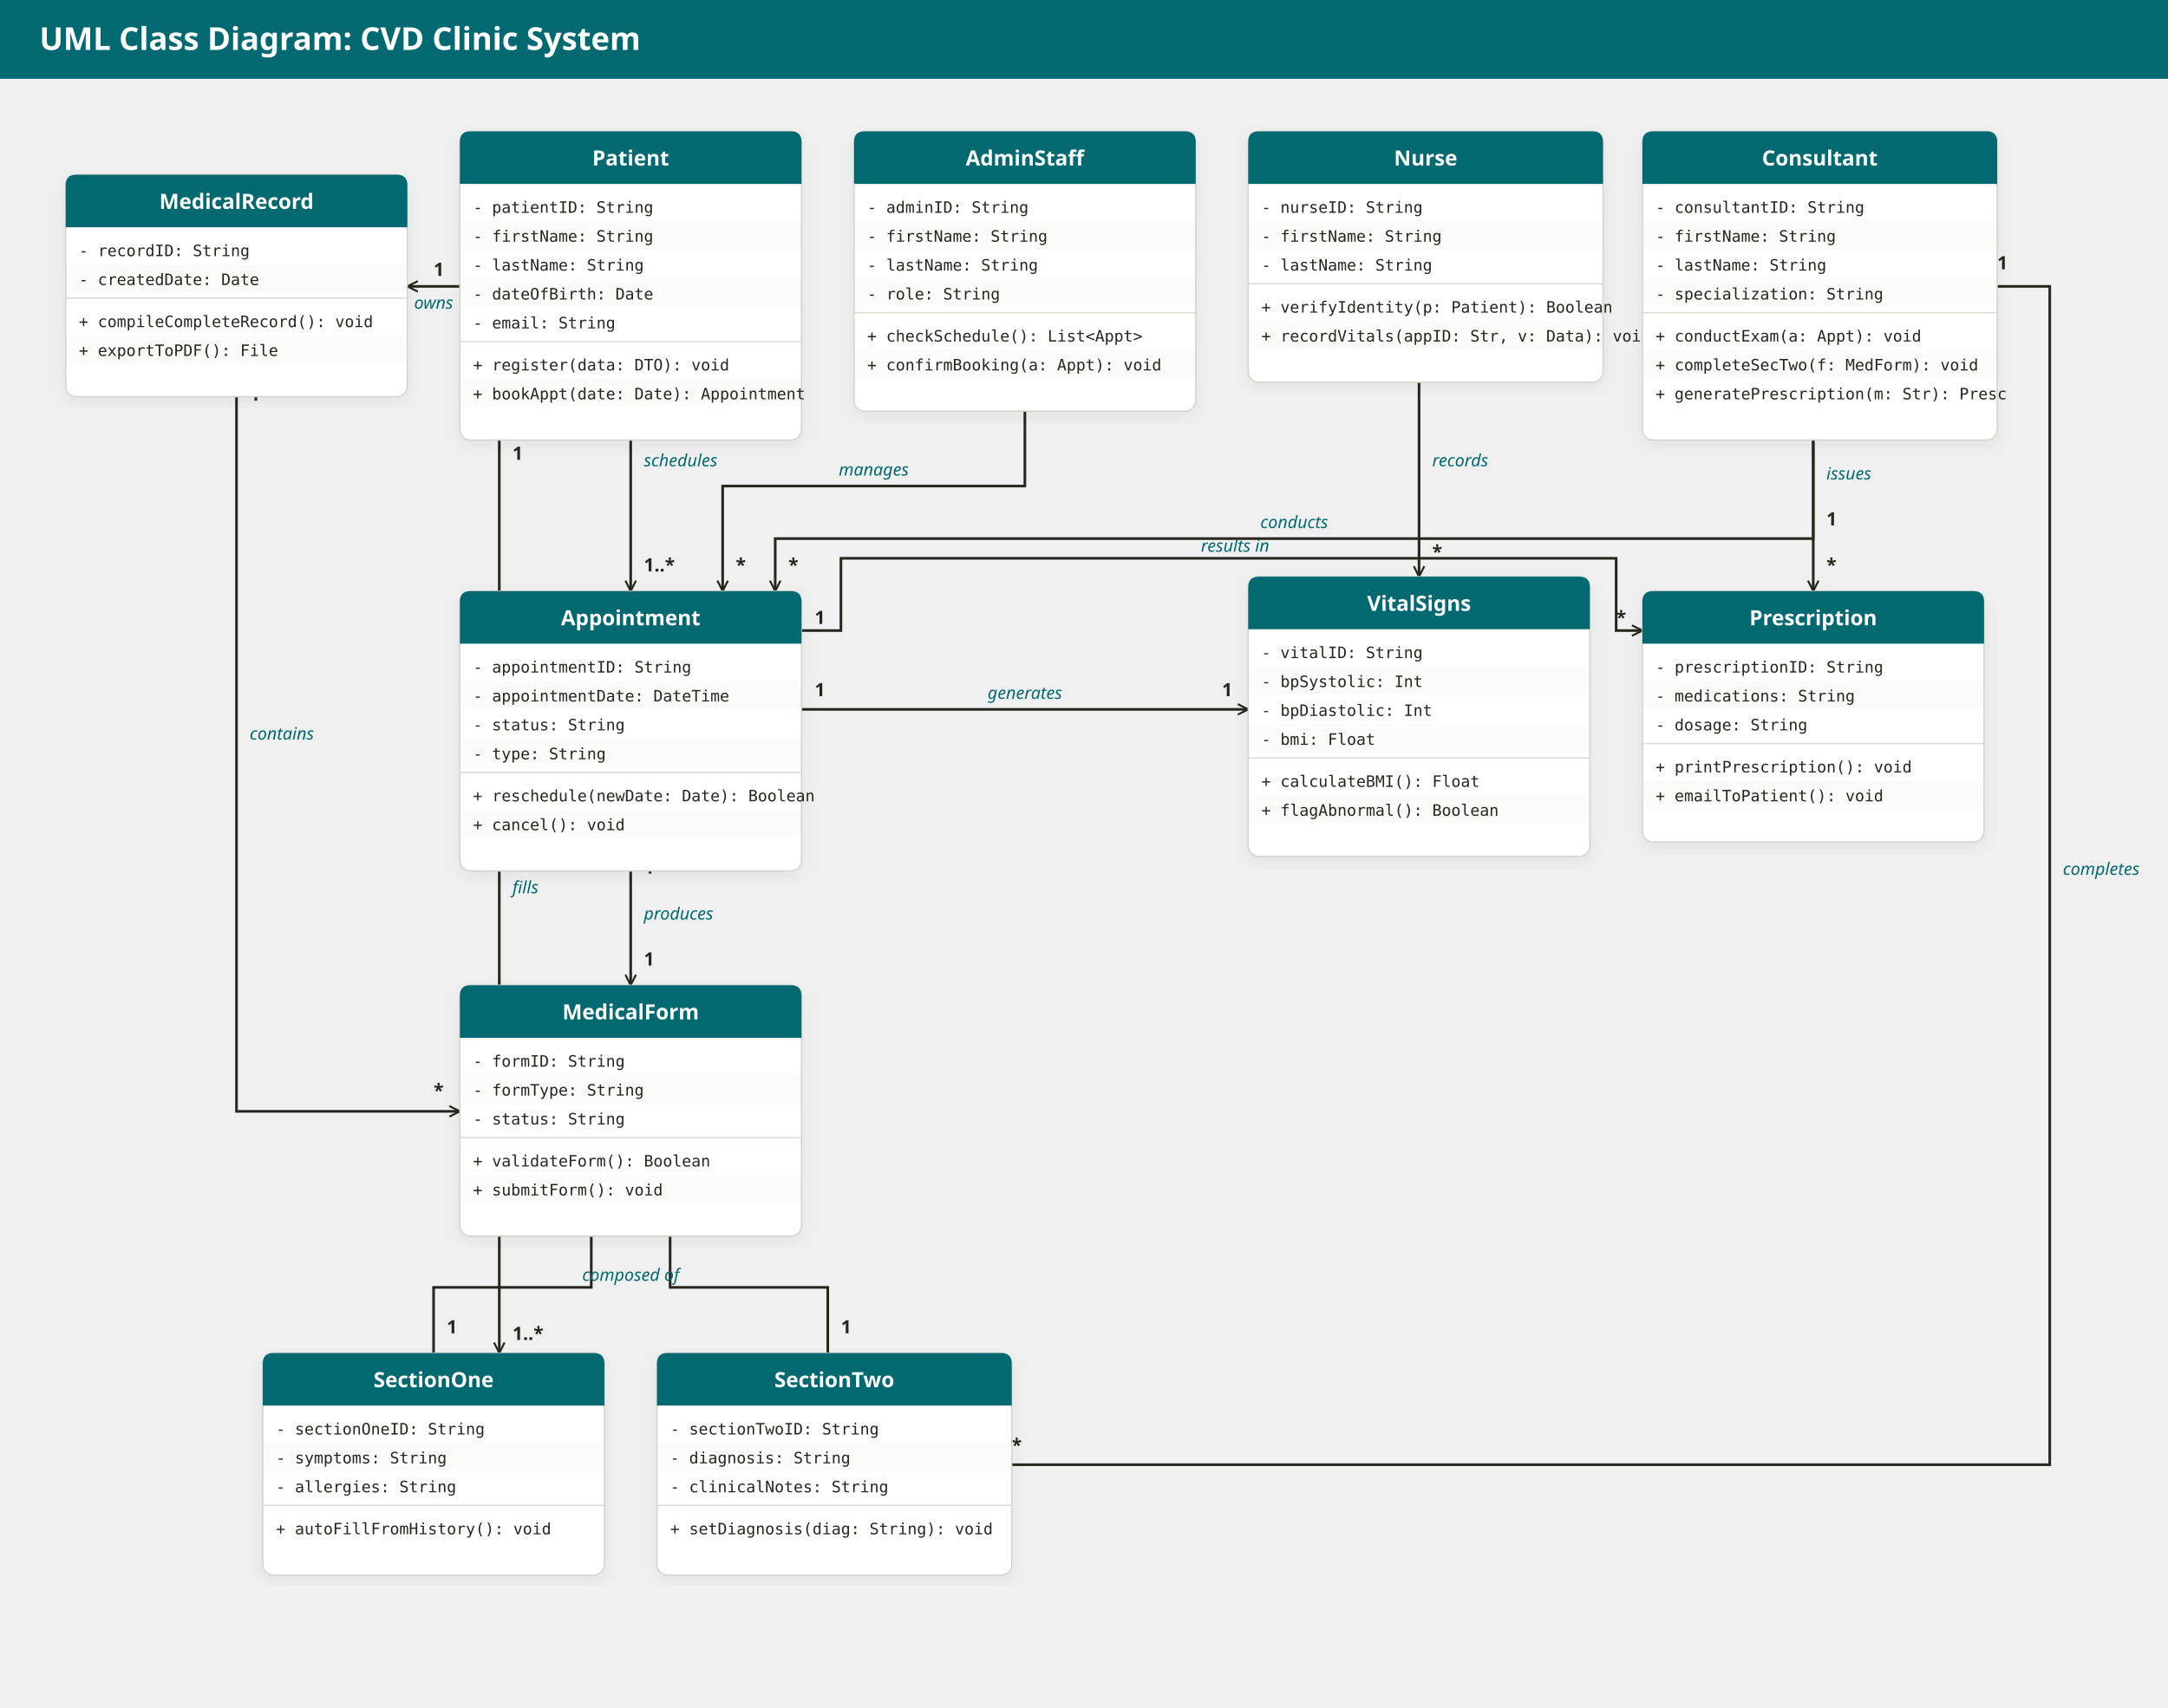
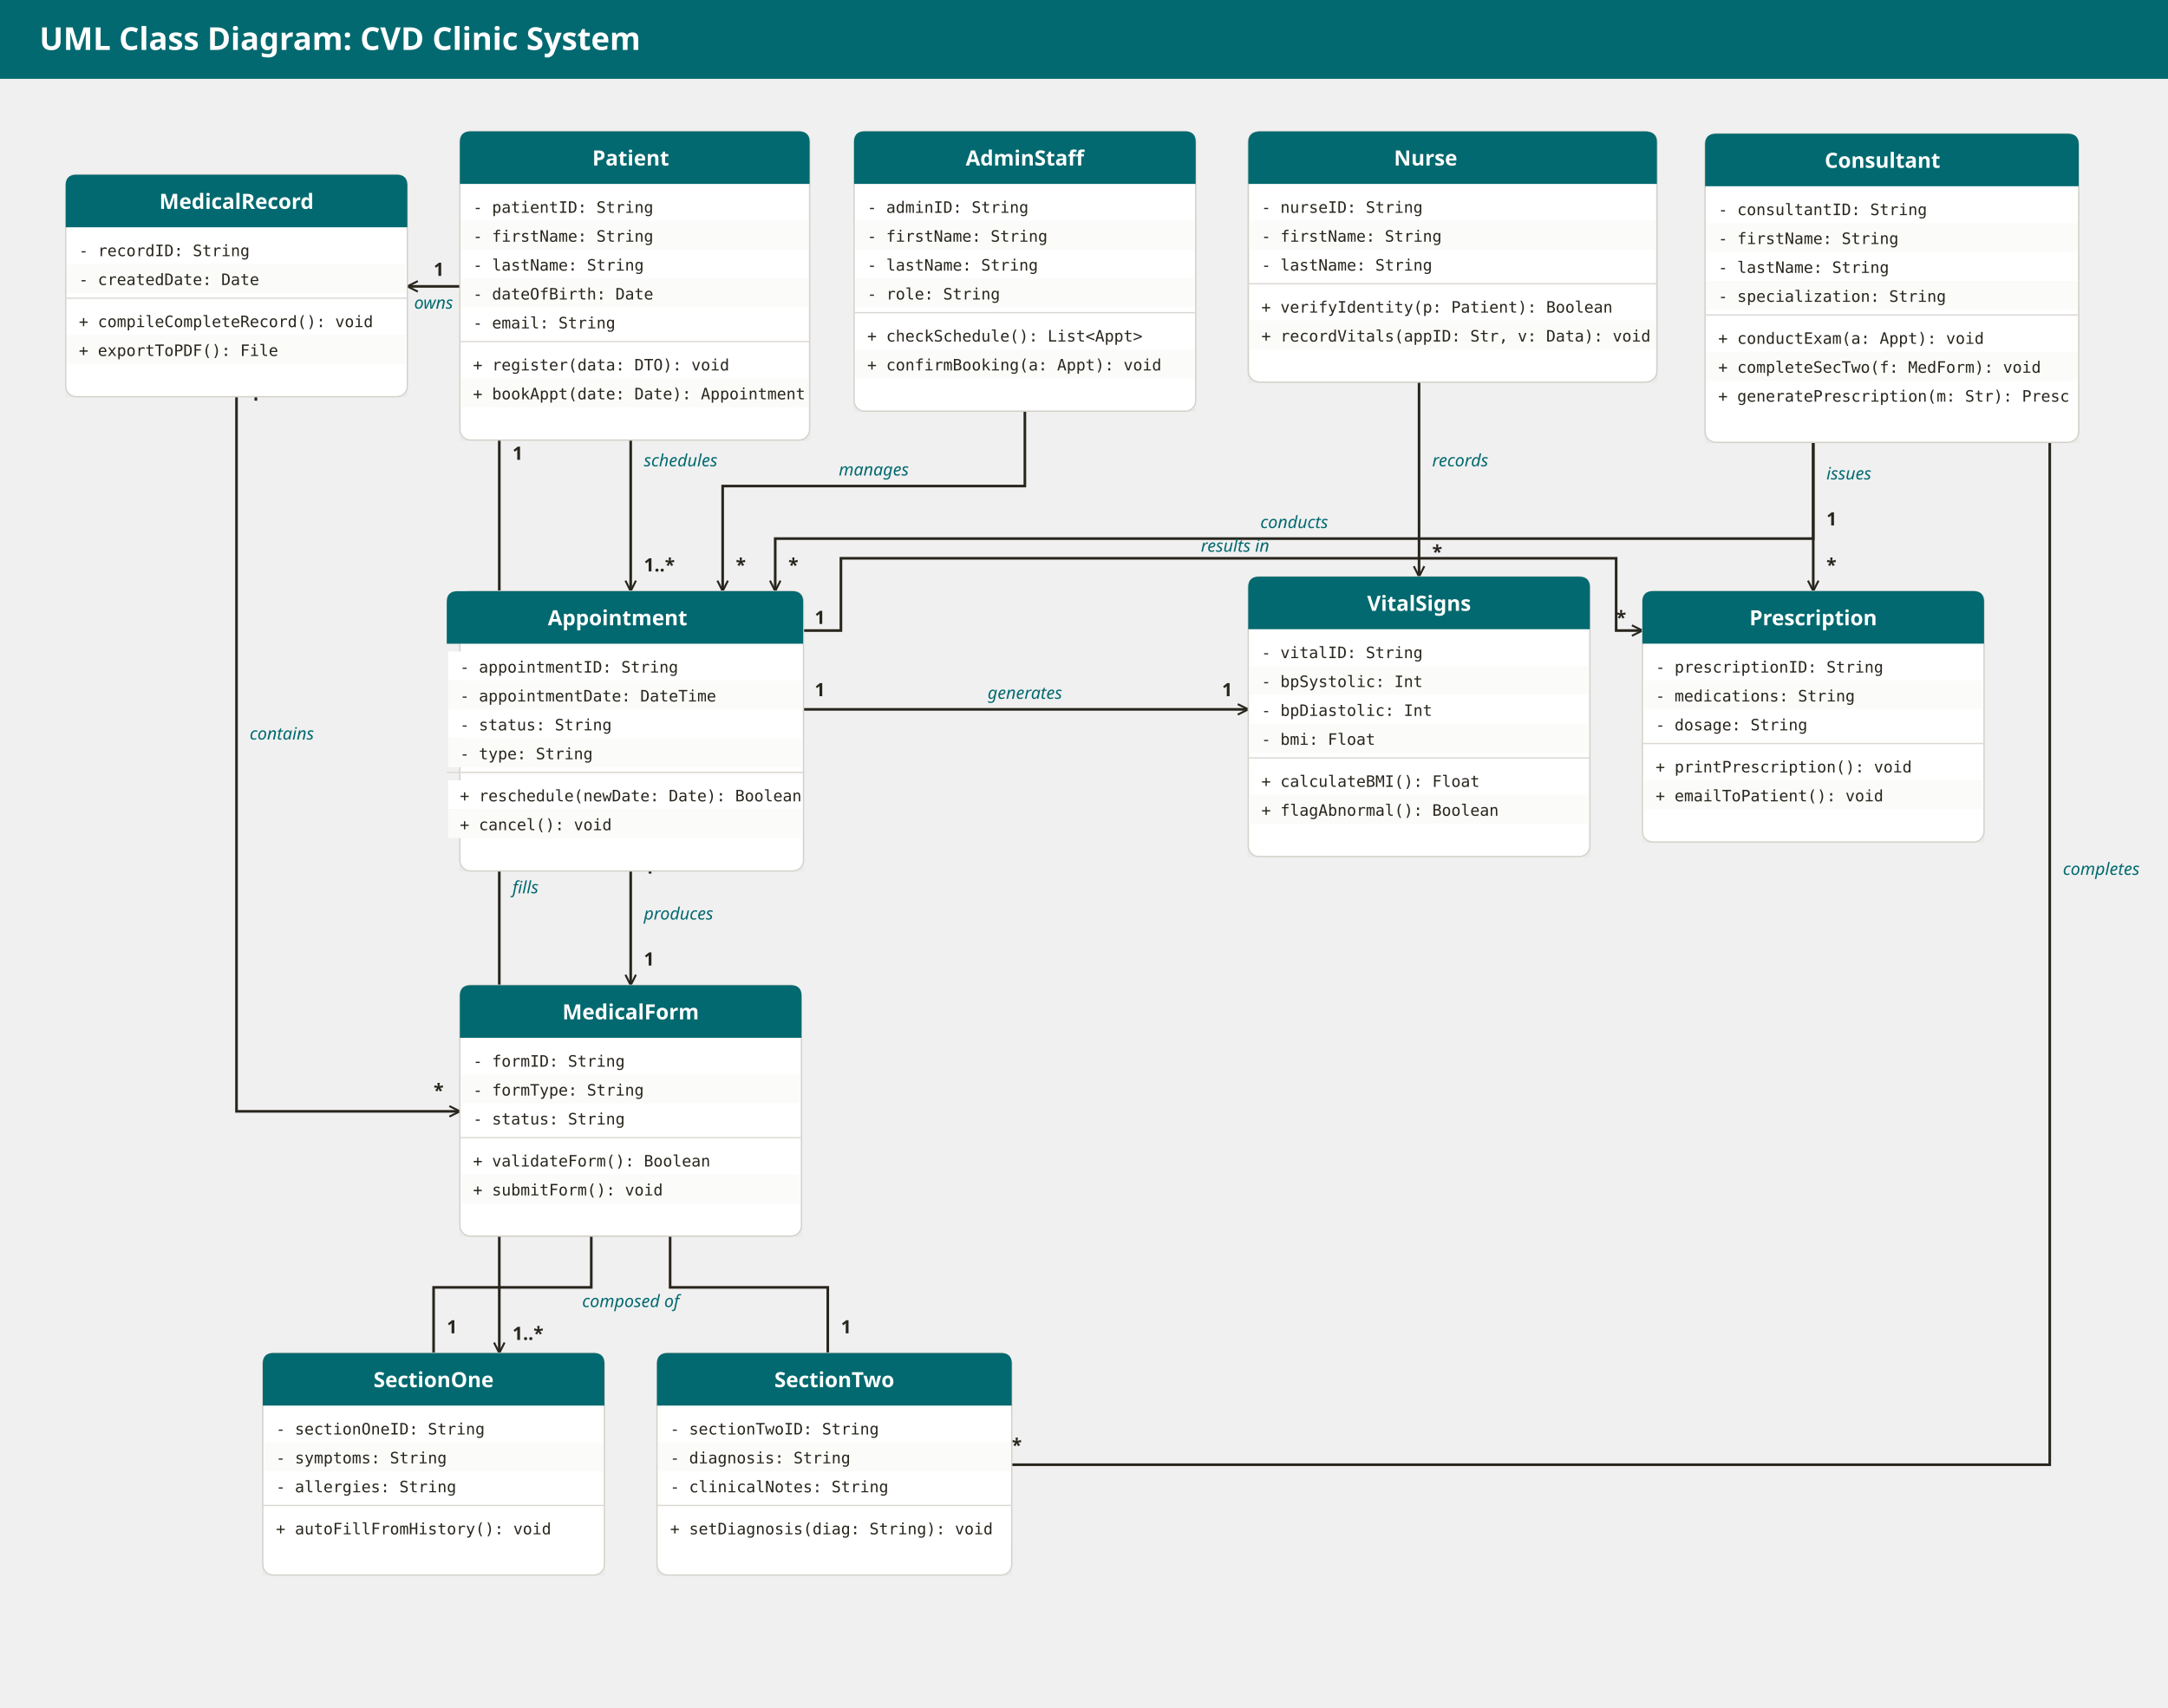
- <svg xmlns="http://www.w3.org/2000/svg" width="1650" height="1300" style="background-color:#f7f6f2; font-family:sans-serif;">
-   <defs>
-     <filter id="shadow" x="-5%" y="-5%" width="110%" height="110%">
+ <svg xmlns="http://www.w3.org/2000/svg" width="1650" height="1300" style="background-color:#f7f6f2; font-family:sans-serif;" version="1.1" id="svg138">
+   <defs id="defs1">
+     <filter id="shadow" x="-0.002" y="-0.003" width="1.004" height="1.006">
      <feDropShadow dx="0" dy="4" stdDeviation="6" flood-color="#000000" flood-opacity="0.06" />
    </filter>
    <marker id="arrow-open" markerWidth="12" markerHeight="8" refX="10" refY="4" orient="auto">
-       <polyline points="0,0 10,4 0,8" fill="none" stroke="#28251d" stroke-width="1.5" />
+       <polyline points="0,0 10,4 0,8" fill="none" stroke="#28251d" stroke-width="1.5" id="polyline1" />
    </marker>
  </defs>
-   <rect x="0" y="0" width="1650" height="60" fill="#01696f" />
-   <text x="30" y="38" font-size="24" font-weight="bold" fill="#ffffff">UML Class Diagram: CVD Clinic System</text>
-   <g fill="none" stroke="#28251d" stroke-width="2">
-     <polyline points="350,218 310,218" />
-     <polyline points="480,260 480,450" />
-     <polyline points="780,260 780,370 550,370 550,450" />
-     <polyline points="1380,280 1380,410 590,410 590,450" />
-     <polyline points="1080,260 1080,439" />
-     <polyline points="1380,280 1380,450" />
-     <polyline points="480,640 480,750" />
-     <polyline points="610,540 950,540" />
-     <polyline points="450,930 450,980 330,980 330,1030" />
-     <polyline points="510,930 510,980 630,980 630,1030" />
-     <polyline points="180,280 180,846 350,846" />
-     <polyline points="1510,218 1560,218 1560,1115 760,1115" />
-     <polyline points="380,335 380,1030" />
-     <polyline points="610,480 640,480 640,425 1230,425 1230,480 1250,480" />
-   </g>
-   <g fill="#28251d" stroke="#28251d" stroke-width="2">
-     <polygon points="450,914 455,922 450,930 445,922" />
-     <polygon points="510,914 515,922 510,930 505,922" />
-   </g>
-   <g fill="#ffffff" stroke="#28251d" stroke-width="2">
-     <polygon points="180,264 185,272 180,280 175,272" />
-   </g>
-   <g fill="none" stroke="#28251d" stroke-width="1.5">
-     <polyline points="318,214 310,218 318,222" />
-     <polyline points="476,442 480,450 484,442" />
-     <polyline points="546,442 550,450 554,442" />
-     <polyline points="586,442 590,450 594,442" />
-     <polyline points="1076,431 1080,439 1084,431" />
-     <polyline points="1376,442 1380,450 1384,442" />
-     <polyline points="476,742 480,750 484,742" />
-     <polyline points="942,536 950,540 942,544" />
-     <polyline points="342,842 350,846 342,850" />
-     <polyline points="768,1111 760,1115 768,1119" />
-     <polyline points="376,1022 380,1030 384,1022" />
-     <polyline points="1242,476 1250,480 1242,484" />
-   </g>
-   <g font-size="14" fill="#28251d" font-weight="bold">
-     <text x="330" y="210">1</text>
-     <text x="290" y="210">1</text>
-     <text x="490" y="285">1</text>
-     <text x="490" y="435">1..*</text>
-     <text x="790" y="285">1</text>
-     <text x="560" y="435">*</text>
-     <text x="1090" y="285">1</text>
-     <text x="1090" y="425">*</text>
-     <text x="1390" y="305">1</text>
-     <text x="1390" y="435">*</text>
-     <text x="1390" y="400">1</text>
-     <text x="600" y="435">*</text>
-     <text x="490" y="665">1</text>
-     <text x="490" y="735">1</text>
-     <text x="620" y="530">1</text>
-     <text x="930" y="530">1</text>
-     <text x="460" y="940">1</text>
-     <text x="340" y="1015">1</text>
-     <text x="520" y="940">1</text>
-     <text x="640" y="1015">1</text>
-     <text x="190" y="305">1</text>
-     <text x="330" y="835">*</text>
-     <text x="1520" y="205">1</text>
-     <text x="770" y="1105">*</text>
-     <text x="390" y="350">1</text>
-     <text x="390" y="1020">1..*</text>
-     <text x="620" y="475">1</text>
-     <text x="1230" y="475">*</text>
-   </g>
-   <g font-size="13" font-style="italic" fill="#01696f" font-family="sans-serif">
-     <text x="330" y="235" text-anchor="middle">owns</text>
-     <text x="490" y="355">schedules</text>
-     <text x="665" y="362" text-anchor="middle">manages</text>
-     <text x="985" y="402" text-anchor="middle">conducts</text>
-     <text x="1090" y="355">records</text>
-     <text x="1390" y="365">issues</text>
-     <text x="490" y="700">produces</text>
-     <text x="780" y="532" text-anchor="middle">generates</text>
-     <text x="480" y="975" text-anchor="middle">composed of</text>
-     <text x="190" y="563">contains</text>
-     <text x="1570" y="666" text-anchor="start">completes</text>
-     <text x="390" y="680" text-anchor="start">fills</text>
-     <text x="940" y="420" text-anchor="middle">results in</text>
-   </g>
-   <rect x="350" y="100" width="260" height="235" fill="#ffffff" stroke="#d4d1ca" stroke-width="1" rx="8" filter="url(#shadow)" />
-   <path d="M 350 108 Q 350 100 358 100 L 602 100 Q 610 100 610 108 L 610 140 L 350 140 Z" fill="#01696f" />
-   <text x="480" y="126" font-family="sans-serif" font-size="16" font-weight="bold" fill="#ffffff" text-anchor="middle">Patient</text>
-   <rect x="351" y="146" width="258" height="22" fill="#ffffff" />
-   <text x="360" y="162" font-family="monospace" font-size="12" fill="#28251d">- patientID: String</text>
-   <rect x="351" y="168" width="258" height="22" fill="#fbfbf9" />
-   <text x="360" y="184" font-family="monospace" font-size="12" fill="#28251d">- firstName: String</text>
-   <rect x="351" y="190" width="258" height="22" fill="#ffffff" />
-   <text x="360" y="206" font-family="monospace" font-size="12" fill="#28251d">- lastName: String</text>
-   <rect x="351" y="212" width="258" height="22" fill="#fbfbf9" />
-   <text x="360" y="228" font-family="monospace" font-size="12" fill="#28251d">- dateOfBirth: Date</text>
-   <rect x="351" y="234" width="258" height="22" fill="#ffffff" />
-   <text x="360" y="250" font-family="monospace" font-size="12" fill="#28251d">- email: String</text>
-   <line x1="350" y1="260" x2="610" y2="260" stroke="#dcd9d5" stroke-width="1" />
-   <rect x="351" y="266" width="258" height="22" fill="#ffffff" />
-   <text x="360" y="282" font-family="monospace" font-size="12" fill="#28251d">+ register(data: DTO): void</text>
-   <rect x="351" y="288" width="258" height="22" fill="#fbfbf9" />
-   <text x="360" y="304" font-family="monospace" font-size="12" fill="#28251d">+ bookAppt(date: Date): Appointment</text>
-   <rect x="50" y="133" width="260" height="169" fill="#ffffff" stroke="#d4d1ca" stroke-width="1" rx="8" filter="url(#shadow)" />
-   <path d="M 50 141 Q 50 133 58 133 L 302 133 Q 310 133 310 141 L 310 173 L 50 173 Z" fill="#01696f" />
-   <text x="180" y="159" font-family="sans-serif" font-size="16" font-weight="bold" fill="#ffffff" text-anchor="middle">MedicalRecord</text>
-   <rect x="51" y="179" width="258" height="22" fill="#ffffff" />
-   <text x="60" y="195" font-family="monospace" font-size="12" fill="#28251d">- recordID: String</text>
-   <rect x="51" y="201" width="258" height="22" fill="#fbfbf9" />
-   <text x="60" y="217" font-family="monospace" font-size="12" fill="#28251d">- createdDate: Date</text>
-   <line x1="50" y1="227" x2="310" y2="227" stroke="#dcd9d5" stroke-width="1" />
-   <rect x="51" y="233" width="258" height="22" fill="#ffffff" />
-   <text x="60" y="249" font-family="monospace" font-size="12" fill="#28251d">+ compileCompleteRecord(): void</text>
-   <rect x="51" y="255" width="258" height="22" fill="#fbfbf9" />
-   <text x="60" y="271" font-family="monospace" font-size="12" fill="#28251d">+ exportToPDF(): File</text>
-   <rect x="650" y="100" width="260" height="213" fill="#ffffff" stroke="#d4d1ca" stroke-width="1" rx="8" filter="url(#shadow)" />
-   <path d="M 650 108 Q 650 100 658 100 L 902 100 Q 910 100 910 108 L 910 140 L 650 140 Z" fill="#01696f" />
-   <text x="780" y="126" font-family="sans-serif" font-size="16" font-weight="bold" fill="#ffffff" text-anchor="middle">AdminStaff</text>
-   <rect x="651" y="146" width="258" height="22" fill="#ffffff" />
-   <text x="660" y="162" font-family="monospace" font-size="12" fill="#28251d">- adminID: String</text>
-   <rect x="651" y="168" width="258" height="22" fill="#fbfbf9" />
-   <text x="660" y="184" font-family="monospace" font-size="12" fill="#28251d">- firstName: String</text>
-   <rect x="651" y="190" width="258" height="22" fill="#ffffff" />
-   <text x="660" y="206" font-family="monospace" font-size="12" fill="#28251d">- lastName: String</text>
-   <rect x="651" y="212" width="258" height="22" fill="#fbfbf9" />
-   <text x="660" y="228" font-family="monospace" font-size="12" fill="#28251d">- role: String</text>
-   <line x1="650" y1="238" x2="910" y2="238" stroke="#dcd9d5" stroke-width="1" />
-   <rect x="651" y="244" width="258" height="22" fill="#ffffff" />
-   <text x="660" y="260" font-family="monospace" font-size="12" fill="#28251d">+ checkSchedule(): List&lt;Appt&gt;</text>
-   <rect x="651" y="266" width="258" height="22" fill="#fbfbf9" />
-   <text x="660" y="282" font-family="monospace" font-size="12" fill="#28251d">+ confirmBooking(a: Appt): void</text>
-   <rect x="950" y="100" width="270" height="191" fill="#ffffff" stroke="#d4d1ca" stroke-width="1" rx="8" filter="url(#shadow)" />
-   <path d="M 950 108 Q 950 100 958 100 L 1212 100 Q 1220 100 1220 108 L 1220 140 L 950 140 Z" fill="#01696f" />
-   <text x="1085" y="126" font-family="sans-serif" font-size="16" font-weight="bold" fill="#ffffff" text-anchor="middle">Nurse</text>
-   <rect x="951" y="146" width="268" height="22" fill="#ffffff" />
-   <text x="960" y="162" font-family="monospace" font-size="12" fill="#28251d">- nurseID: String</text>
-   <rect x="951" y="168" width="268" height="22" fill="#fbfbf9" />
-   <text x="960" y="184" font-family="monospace" font-size="12" fill="#28251d">- firstName: String</text>
-   <rect x="951" y="190" width="268" height="22" fill="#ffffff" />
-   <text x="960" y="206" font-family="monospace" font-size="12" fill="#28251d">- lastName: String</text>
-   <line x1="950" y1="216" x2="1220" y2="216" stroke="#dcd9d5" stroke-width="1" />
-   <rect x="951" y="222" width="268" height="22" fill="#ffffff" />
-   <text x="960" y="238" font-family="monospace" font-size="12" fill="#28251d">+ verifyIdentity(p: Patient): Boolean</text>
-   <rect x="951" y="244" width="268" height="22" fill="#fbfbf9" />
-   <text x="960" y="260" font-family="monospace" font-size="12" fill="#28251d">+ recordVitals(appID: Str, v: Data): void</text>
-   <rect x="1250" y="100" width="270" height="235" fill="#ffffff" stroke="#d4d1ca" stroke-width="1" rx="8" filter="url(#shadow)" />
-   <path d="M 1250 108 Q 1250 100 1258 100 L 1512 100 Q 1520 100 1520 108 L 1520 140 L 1250 140 Z" fill="#01696f" />
-   <text x="1385" y="126" font-family="sans-serif" font-size="16" font-weight="bold" fill="#ffffff" text-anchor="middle">Consultant</text>
-   <rect x="1251" y="146" width="268" height="22" fill="#ffffff" />
-   <text x="1260" y="162" font-family="monospace" font-size="12" fill="#28251d">- consultantID: String</text>
-   <rect x="1251" y="168" width="268" height="22" fill="#fbfbf9" />
-   <text x="1260" y="184" font-family="monospace" font-size="12" fill="#28251d">- firstName: String</text>
-   <rect x="1251" y="190" width="268" height="22" fill="#ffffff" />
-   <text x="1260" y="206" font-family="monospace" font-size="12" fill="#28251d">- lastName: String</text>
-   <rect x="1251" y="212" width="268" height="22" fill="#fbfbf9" />
-   <text x="1260" y="228" font-family="monospace" font-size="12" fill="#28251d">- specialization: String</text>
-   <line x1="1250" y1="238" x2="1520" y2="238" stroke="#dcd9d5" stroke-width="1" />
-   <rect x="1251" y="244" width="268" height="22" fill="#ffffff" />
-   <text x="1260" y="260" font-family="monospace" font-size="12" fill="#28251d">+ conductExam(a: Appt): void</text>
-   <rect x="1251" y="266" width="268" height="22" fill="#fbfbf9" />
-   <text x="1260" y="282" font-family="monospace" font-size="12" fill="#28251d">+ completeSecTwo(f: MedForm): void</text>
-   <rect x="1251" y="288" width="268" height="22" fill="#ffffff" />
-   <text x="1260" y="304" font-family="monospace" font-size="12" fill="#28251d">+ generatePrescription(m: Str): Presc</text>
-   <rect x="350" y="450" width="260" height="213" fill="#ffffff" stroke="#d4d1ca" stroke-width="1" rx="8" filter="url(#shadow)" />
-   <path d="M 350 458 Q 350 450 358 450 L 602 450 Q 610 450 610 458 L 610 490 L 350 490 Z" fill="#01696f" />
-   <text x="480" y="476" font-family="sans-serif" font-size="16" font-weight="bold" fill="#ffffff" text-anchor="middle">Appointment</text>
-   <rect x="351" y="496" width="258" height="22" fill="#ffffff" />
-   <text x="360" y="512" font-family="monospace" font-size="12" fill="#28251d">- appointmentID: String</text>
-   <rect x="351" y="518" width="258" height="22" fill="#fbfbf9" />
-   <text x="360" y="534" font-family="monospace" font-size="12" fill="#28251d">- appointmentDate: DateTime</text>
-   <rect x="351" y="540" width="258" height="22" fill="#ffffff" />
-   <text x="360" y="556" font-family="monospace" font-size="12" fill="#28251d">- status: String</text>
-   <rect x="351" y="562" width="258" height="22" fill="#fbfbf9" />
-   <text x="360" y="578" font-family="monospace" font-size="12" fill="#28251d">- type: String</text>
-   <line x1="350" y1="588" x2="610" y2="588" stroke="#dcd9d5" stroke-width="1" />
-   <rect x="351" y="594" width="258" height="22" fill="#ffffff" />
-   <text x="360" y="610" font-family="monospace" font-size="12" fill="#28251d">+ reschedule(newDate: Date): Boolean</text>
-   <rect x="351" y="616" width="258" height="22" fill="#fbfbf9" />
-   <text x="360" y="632" font-family="monospace" font-size="12" fill="#28251d">+ cancel(): void</text>
-   <rect x="950" y="439" width="260" height="213" fill="#ffffff" stroke="#d4d1ca" stroke-width="1" rx="8" filter="url(#shadow)" />
-   <path d="M 950 447 Q 950 439 958 439 L 1202 439 Q 1210 439 1210 447 L 1210 479 L 950 479 Z" fill="#01696f" />
-   <text x="1080" y="465" font-family="sans-serif" font-size="16" font-weight="bold" fill="#ffffff" text-anchor="middle">VitalSigns</text>
-   <rect x="951" y="485" width="258" height="22" fill="#ffffff" />
-   <text x="960" y="501" font-family="monospace" font-size="12" fill="#28251d">- vitalID: String</text>
-   <rect x="951" y="507" width="258" height="22" fill="#fbfbf9" />
-   <text x="960" y="523" font-family="monospace" font-size="12" fill="#28251d">- bpSystolic: Int</text>
-   <rect x="951" y="529" width="258" height="22" fill="#ffffff" />
-   <text x="960" y="545" font-family="monospace" font-size="12" fill="#28251d">- bpDiastolic: Int</text>
-   <rect x="951" y="551" width="258" height="22" fill="#fbfbf9" />
-   <text x="960" y="567" font-family="monospace" font-size="12" fill="#28251d">- bmi: Float</text>
-   <line x1="950" y1="577" x2="1210" y2="577" stroke="#dcd9d5" stroke-width="1" />
-   <rect x="951" y="583" width="258" height="22" fill="#ffffff" />
-   <text x="960" y="599" font-family="monospace" font-size="12" fill="#28251d">+ calculateBMI(): Float</text>
-   <rect x="951" y="605" width="258" height="22" fill="#fbfbf9" />
-   <text x="960" y="621" font-family="monospace" font-size="12" fill="#28251d">+ flagAbnormal(): Boolean</text>
-   <rect x="1250" y="450" width="260" height="191" fill="#ffffff" stroke="#d4d1ca" stroke-width="1" rx="8" filter="url(#shadow)" />
-   <path d="M 1250 458 Q 1250 450 1258 450 L 1502 450 Q 1510 450 1510 458 L 1510 490 L 1250 490 Z" fill="#01696f" />
-   <text x="1380" y="476" font-family="sans-serif" font-size="16" font-weight="bold" fill="#ffffff" text-anchor="middle">Prescription</text>
-   <rect x="1251" y="496" width="258" height="22" fill="#ffffff" />
-   <text x="1260" y="512" font-family="monospace" font-size="12" fill="#28251d">- prescriptionID: String</text>
-   <rect x="1251" y="518" width="258" height="22" fill="#fbfbf9" />
-   <text x="1260" y="534" font-family="monospace" font-size="12" fill="#28251d">- medications: String</text>
-   <rect x="1251" y="540" width="258" height="22" fill="#ffffff" />
-   <text x="1260" y="556" font-family="monospace" font-size="12" fill="#28251d">- dosage: String</text>
-   <line x1="1250" y1="566" x2="1510" y2="566" stroke="#dcd9d5" stroke-width="1" />
-   <rect x="1251" y="572" width="258" height="22" fill="#ffffff" />
-   <text x="1260" y="588" font-family="monospace" font-size="12" fill="#28251d">+ printPrescription(): void</text>
-   <rect x="1251" y="594" width="258" height="22" fill="#fbfbf9" />
-   <text x="1260" y="610" font-family="monospace" font-size="12" fill="#28251d">+ emailToPatient(): void</text>
-   <rect x="350" y="750" width="260" height="191" fill="#ffffff" stroke="#d4d1ca" stroke-width="1" rx="8" filter="url(#shadow)" />
-   <path d="M 350 758 Q 350 750 358 750 L 602 750 Q 610 750 610 758 L 610 790 L 350 790 Z" fill="#01696f" />
-   <text x="480" y="776" font-family="sans-serif" font-size="16" font-weight="bold" fill="#ffffff" text-anchor="middle">MedicalForm</text>
-   <rect x="351" y="796" width="258" height="22" fill="#ffffff" />
-   <text x="360" y="812" font-family="monospace" font-size="12" fill="#28251d">- formID: String</text>
-   <rect x="351" y="818" width="258" height="22" fill="#fbfbf9" />
-   <text x="360" y="834" font-family="monospace" font-size="12" fill="#28251d">- formType: String</text>
-   <rect x="351" y="840" width="258" height="22" fill="#ffffff" />
-   <text x="360" y="856" font-family="monospace" font-size="12" fill="#28251d">- status: String</text>
-   <line x1="350" y1="866" x2="610" y2="866" stroke="#dcd9d5" stroke-width="1" />
-   <rect x="351" y="872" width="258" height="22" fill="#ffffff" />
-   <text x="360" y="888" font-family="monospace" font-size="12" fill="#28251d">+ validateForm(): Boolean</text>
-   <rect x="351" y="894" width="258" height="22" fill="#fbfbf9" />
-   <text x="360" y="910" font-family="monospace" font-size="12" fill="#28251d">+ submitForm(): void</text>
-   <rect x="200" y="1030" width="260" height="169" fill="#ffffff" stroke="#d4d1ca" stroke-width="1" rx="8" filter="url(#shadow)" />
-   <path d="M 200 1038 Q 200 1030 208 1030 L 452 1030 Q 460 1030 460 1038 L 460 1070 L 200 1070 Z" fill="#01696f" />
-   <text x="330" y="1056" font-family="sans-serif" font-size="16" font-weight="bold" fill="#ffffff" text-anchor="middle">SectionOne</text>
-   <rect x="201" y="1076" width="258" height="22" fill="#ffffff" />
-   <text x="210" y="1092" font-family="monospace" font-size="12" fill="#28251d">- sectionOneID: String</text>
-   <rect x="201" y="1098" width="258" height="22" fill="#fbfbf9" />
-   <text x="210" y="1114" font-family="monospace" font-size="12" fill="#28251d">- symptoms: String</text>
-   <rect x="201" y="1120" width="258" height="22" fill="#ffffff" />
-   <text x="210" y="1136" font-family="monospace" font-size="12" fill="#28251d">- allergies: String</text>
-   <line x1="200" y1="1146" x2="460" y2="1146" stroke="#dcd9d5" stroke-width="1" />
-   <rect x="201" y="1152" width="258" height="22" fill="#ffffff" />
-   <text x="210" y="1168" font-family="monospace" font-size="12" fill="#28251d">+ autoFillFromHistory(): void</text>
-   <rect x="500" y="1030" width="270" height="169" fill="#ffffff" stroke="#d4d1ca" stroke-width="1" rx="8" filter="url(#shadow)" />
-   <path d="M 500 1038 Q 500 1030 508 1030 L 762 1030 Q 770 1030 770 1038 L 770 1070 L 500 1070 Z" fill="#01696f" />
-   <text x="635" y="1056" font-family="sans-serif" font-size="16" font-weight="bold" fill="#ffffff" text-anchor="middle">SectionTwo</text>
-   <rect x="501" y="1076" width="268" height="22" fill="#ffffff" />
-   <text x="510" y="1092" font-family="monospace" font-size="12" fill="#28251d">- sectionTwoID: String</text>
-   <rect x="501" y="1098" width="268" height="22" fill="#fbfbf9" />
-   <text x="510" y="1114" font-family="monospace" font-size="12" fill="#28251d">- diagnosis: String</text>
-   <rect x="501" y="1120" width="268" height="22" fill="#ffffff" />
-   <text x="510" y="1136" font-family="monospace" font-size="12" fill="#28251d">- clinicalNotes: String</text>
-   <line x1="500" y1="1146" x2="770" y2="1146" stroke="#dcd9d5" stroke-width="1" />
-   <rect x="501" y="1152" width="268" height="22" fill="#ffffff" />
-   <text x="510" y="1168" font-family="monospace" font-size="12" fill="#28251d">+ setDiagnosis(diag: String): void</text>
+   <rect x="0" y="0" width="1650" height="60" fill="#01696f" id="rect1" />
+   <text x="30" y="38" font-size="24" font-weight="bold" fill="#ffffff" id="text1">UML Class Diagram: CVD Clinic System</text>
+   <g fill="none" stroke="#28251d" stroke-width="2" id="g15">
+     <polyline points="350,218 310,218" id="polyline2" />
+     <polyline points="480,260 480,450" id="polyline3" />
+     <polyline points="780,260 780,370 550,370 550,450" id="polyline4" />
+     <polyline points="1380,280 1380,410 590,410 590,450" id="polyline5" />
+     <polyline points="1080,260 1080,439" id="polyline6" />
+     <polyline points="1380,280 1380,450" id="polyline7" />
+     <polyline points="480,640 480,750" id="polyline8" />
+     <polyline points="610,540 950,540" id="polyline9" />
+     <polyline points="450,930 450,980 330,980 330,1030" id="polyline10" />
+     <polyline points="510,930 510,980 630,980 630,1030" id="polyline11" />
+     <polyline points="180,280 180,846 350,846" id="polyline12" />
+     <polyline points="1510,218 1560,218 1560,1115 760,1115" id="polyline13" />
+     <polyline points="380,335 380,1030" id="polyline14" />
+     <polyline points="610,480 640,480 640,425 1230,425 1230,480 1250,480" id="polyline15" />
+   </g>
+   <g fill="#28251d" stroke="#28251d" stroke-width="2" id="g16">
+     <polygon points="450,914 455,922 450,930 445,922" id="polygon15" />
+     <polygon points="510,914 515,922 510,930 505,922" id="polygon16" />
+   </g>
+   <g fill="#ffffff" stroke="#28251d" stroke-width="2" id="g17">
+     <polygon points="180,264 185,272 180,280 175,272" id="polygon17" />
+   </g>
+   <g fill="none" stroke="#28251d" stroke-width="1.5" id="g28">
+     <polyline points="318,214 310,218 318,222" id="polyline17" />
+     <polyline points="476,442 480,450 484,442" id="polyline18" />
+     <polyline points="546,442 550,450 554,442" id="polyline19" />
+     <polyline points="586,442 590,450 594,442" id="polyline20" />
+     <polyline points="1076,431 1080,439 1084,431" id="polyline21" />
+     <polyline points="1376,442 1380,450 1384,442" id="polyline22" />
+     <polyline points="476,742 480,750 484,742" id="polyline23" />
+     <polyline points="942,536 950,540 942,544" id="polyline24" />
+     <polyline points="342,842 350,846 342,850" id="polyline25" />
+     <polyline points="768,1111 760,1115 768,1119" id="polyline26" />
+     <polyline points="376,1022 380,1030 384,1022" id="polyline27" />
+     <polyline points="1242,476 1250,480 1242,484" id="polyline28" />
+   </g>
+   <g font-size="14" fill="#28251d" font-weight="bold" id="g55">
+     <text x="330" y="210" id="text28">1</text>
+     <text x="290" y="210" id="text29">1</text>
+     <text x="490" y="285" id="text30">1</text>
+     <text x="490" y="435" id="text31">1..*</text>
+     <text x="790" y="285" id="text32">1</text>
+     <text x="560" y="435" id="text33">*</text>
+     <text x="1090" y="285" id="text34">1</text>
+     <text x="1090" y="425" id="text35">*</text>
+     <text x="1390" y="305" id="text36">1</text>
+     <text x="1390" y="435" id="text37">*</text>
+     <text x="1390" y="400" id="text38">1</text>
+     <text x="600" y="435" id="text39">*</text>
+     <text x="490" y="665" id="text40">1</text>
+     <text x="490" y="735" id="text41">1</text>
+     <text x="620" y="530" id="text42">1</text>
+     <text x="930" y="530" id="text43">1</text>
+     <text x="460" y="940" id="text44">1</text>
+     <text x="340" y="1015" id="text45">1</text>
+     <text x="520" y="940" id="text46">1</text>
+     <text x="640" y="1015" id="text47">1</text>
+     <text x="190" y="305" id="text48">1</text>
+     <text x="330" y="835" id="text49">*</text>
+     <text x="1520" y="205" id="text50">1</text>
+     <text x="770" y="1105" id="text51">*</text>
+     <text x="390" y="350" id="text52">1</text>
+     <text x="390" y="1020" id="text53">1..*</text>
+     <text x="620" y="475" id="text54">1</text>
+     <text x="1230" y="475" id="text55">*</text>
+   </g>
+   <g font-size="13" font-style="italic" fill="#01696f" font-family="sans-serif" id="g68">
+     <text x="330" y="235" text-anchor="middle" id="text56">owns</text>
+     <text x="490" y="355" id="text57">schedules</text>
+     <text x="665" y="362" text-anchor="middle" id="text58">manages</text>
+     <text x="985" y="402" text-anchor="middle" id="text59">conducts</text>
+     <text x="1090" y="355" id="text60">records</text>
+     <text x="1390" y="365" id="text61">issues</text>
+     <text x="490" y="700" id="text62">produces</text>
+     <text x="780" y="532" text-anchor="middle" id="text63">generates</text>
+     <text x="480" y="995" text-anchor="middle" id="text64">composed of</text>
+     <text x="190" y="563" id="text65">contains</text>
+     <text x="1570" y="666" text-anchor="start" id="text66">completes</text>
+     <text x="390" y="680" text-anchor="start" id="text67">fills</text>
+     <text x="940" y="420" text-anchor="middle" id="text68">results in</text>
+   </g>
+   <rect x="350" y="100" width="260" height="235" fill="#ffffff" stroke="#d4d1ca" stroke-width="1" rx="8" filter="url(#shadow)" id="rect68" transform="matrix(1.023732,0,0,0.9999499,-8.30028,0.01089447)" />
+   <path d="m 350.006,108.005 q 0,-8 8.19,-8 h 249.791 q 8.19,0 8.19,8 v 31.998 H 350.006 Z" fill="#01696f" id="path68" style="stroke-width:1.012" />
+   <text x="480" y="126" font-family="sans-serif" font-size="16" font-weight="bold" fill="#ffffff" text-anchor="middle" id="text69">Patient</text>
+   <rect x="351.03" y="146.004" width="264.123" height="21.999" fill="#ffffff" id="rect69" style="stroke-width:1.012" />
+   <text x="360" y="162" font-family="monospace" font-size="12" fill="#28251d" id="text70">- patientID: String</text>
+   <rect x="351.03" y="168.002" width="264.123" height="21.999" fill="#fbfbf9" id="rect70" style="stroke-width:1.012" />
+   <text x="360" y="184" font-family="monospace" font-size="12" fill="#28251d" id="text71">- firstName: String</text>
+   <rect x="351.03" y="190.001" width="264.123" height="21.999" fill="#ffffff" id="rect71" style="stroke-width:1.012" />
+   <text x="360" y="206" font-family="monospace" font-size="12" fill="#28251d" id="text72">- lastName: String</text>
+   <rect x="351.03" y="212" width="264.123" height="21.999" fill="#fbfbf9" id="rect72" style="stroke-width:1.012" />
+   <text x="360" y="228" font-family="monospace" font-size="12" fill="#28251d" id="text73">- dateOfBirth: Date</text>
+   <rect x="351.03" y="233.999" width="264.123" height="21.999" fill="#ffffff" id="rect73" style="stroke-width:1.012" />
+   <text x="360" y="250" font-family="monospace" font-size="12" fill="#28251d" id="text74">- email: String</text>
+   <line x1="350.006" y1="259.998" x2="616.176" y2="259.998" stroke="#dcd9d5" stroke-width="1.012" id="line74" />
+   <rect x="351.03" y="265.998" width="264.123" height="21.999" fill="#ffffff" id="rect74" style="stroke-width:1.012" />
+   <text x="360" y="282" font-family="monospace" font-size="12" fill="#28251d" id="text75">+ register(data: DTO): void</text>
+   <rect x="351.03" y="287.996" width="264.123" height="21.999" fill="#fbfbf9" id="rect75" style="stroke-width:1.012" />
+   <text x="360" y="304" font-family="monospace" font-size="12" fill="#28251d" id="text76">+ bookAppt(date: Date): Appointment</text>
+   <rect x="50" y="133" width="260" height="169" fill="#ffffff" stroke="#d4d1ca" stroke-width="1" rx="8" filter="url(#shadow)" id="rect76" />
+   <path d="M 50 141 Q 50 133 58 133 L 302 133 Q 310 133 310 141 L 310 173 L 50 173 Z" fill="#01696f" id="path76" />
+   <text x="180" y="159" font-family="sans-serif" font-size="16" font-weight="bold" fill="#ffffff" text-anchor="middle" id="text77">MedicalRecord</text>
+   <rect x="51" y="179" width="258" height="22" fill="#ffffff" id="rect77" />
+   <text x="60" y="195" font-family="monospace" font-size="12" fill="#28251d" id="text78">- recordID: String</text>
+   <rect x="51" y="201" width="258" height="22" fill="#fbfbf9" id="rect78" />
+   <text x="60" y="217" font-family="monospace" font-size="12" fill="#28251d" id="text79">- createdDate: Date</text>
+   <line x1="50" y1="227" x2="310" y2="227" stroke="#dcd9d5" stroke-width="1" id="line79" />
+   <rect x="51" y="233" width="258" height="22" fill="#ffffff" id="rect79" />
+   <text x="60" y="249" font-family="monospace" font-size="12" fill="#28251d" id="text80">+ compileCompleteRecord(): void</text>
+   <rect x="51" y="255" width="258" height="22" fill="#fbfbf9" id="rect80" />
+   <text x="60" y="271" font-family="monospace" font-size="12" fill="#28251d" id="text81">+ exportToPDF(): File</text>
+   <rect x="650" y="100" width="260" height="213" fill="#ffffff" stroke="#d4d1ca" stroke-width="1" rx="8" filter="url(#shadow)" id="rect81" />
+   <path d="M 650 108 Q 650 100 658 100 L 902 100 Q 910 100 910 108 L 910 140 L 650 140 Z" fill="#01696f" id="path81" />
+   <text x="780" y="126" font-family="sans-serif" font-size="16" font-weight="bold" fill="#ffffff" text-anchor="middle" id="text82">AdminStaff</text>
+   <rect x="651" y="146" width="258" height="22" fill="#ffffff" id="rect82" />
+   <text x="660" y="162" font-family="monospace" font-size="12" fill="#28251d" id="text83">- adminID: String</text>
+   <rect x="651" y="168" width="258" height="22" fill="#fbfbf9" id="rect83" />
+   <text x="660" y="184" font-family="monospace" font-size="12" fill="#28251d" id="text84">- firstName: String</text>
+   <rect x="651" y="190" width="258" height="22" fill="#ffffff" id="rect84" />
+   <text x="660" y="206" font-family="monospace" font-size="12" fill="#28251d" id="text85">- lastName: String</text>
+   <rect x="651" y="212" width="258" height="22" fill="#fbfbf9" id="rect85" />
+   <text x="660" y="228" font-family="monospace" font-size="12" fill="#28251d" id="text86">- role: String</text>
+   <line x1="650" y1="238" x2="910" y2="238" stroke="#dcd9d5" stroke-width="1" id="line86" />
+   <rect x="651" y="244" width="258" height="22" fill="#ffffff" id="rect86" />
+   <text x="660" y="260" font-family="monospace" font-size="12" fill="#28251d" id="text87">+ checkSchedule(): List&lt;Appt&gt;</text>
+   <rect x="651" y="266" width="258" height="22" fill="#fbfbf9" id="rect87" />
+   <text x="660" y="282" font-family="monospace" font-size="12" fill="#28251d" id="text88">+ confirmBooking(a: Appt): void</text>
+   <rect x="950" y="100" width="270" height="191" fill="#ffffff" stroke="#d4d1ca" stroke-width="1" rx="8" filter="url(#shadow)" id="rect88" transform="matrix(1.151806,0,0,0.9996177,-144.1767,0.07473758)" />
+   <path d="m 950.039,108.033 q 0,-7.997 9.214,-7.997 h 292.559 q 9.214,0 9.214,7.997 v 31.988 H 950.039 Z" fill="#01696f" id="path88" style="stroke-width:1.073" />
+   <text x="1085" y="126" font-family="sans-serif" font-size="16" font-weight="bold" fill="#ffffff" text-anchor="middle" id="text89">Nurse</text>
+   <rect x="951.191" y="146.019" width="308.684" height="21.992" fill="#ffffff" id="rect89" style="stroke-width:1.073" />
+   <text x="960" y="162" font-family="monospace" font-size="12" fill="#28251d" id="text90">- nurseID: String</text>
+   <rect x="951.191" y="168.011" width="308.684" height="21.992" fill="#fbfbf9" id="rect90" style="stroke-width:1.073" />
+   <text x="960" y="184" font-family="monospace" font-size="12" fill="#28251d" id="text91">- firstName: String</text>
+   <rect x="951.191" y="190.002" width="308.684" height="21.992" fill="#ffffff" id="rect91" style="stroke-width:1.073" />
+   <text x="960" y="206" font-family="monospace" font-size="12" fill="#28251d" id="text92">- lastName: String</text>
+   <line x1="950.039" y1="215.992" x2="1261.027" y2="215.992" stroke="#dcd9d5" stroke-width="1.073" id="line92" />
+   <rect x="951.191" y="221.99" width="308.684" height="21.992" fill="#ffffff" id="rect92" style="stroke-width:1.073" />
+   <text x="960" y="238" font-family="monospace" font-size="12" fill="#28251d" id="text93">+ verifyIdentity(p: Patient): Boolean</text>
+   <rect x="951.191" y="243.981" width="308.684" height="21.992" fill="#fbfbf9" id="rect93" style="stroke-width:1.073" />
+   <text x="960" y="260" font-family="monospace" font-size="12" fill="#28251d" id="text94">+ recordVitals(appID: Str, v: Data): void</text>
+   <rect x="1297.69" y="101.766" width="270" height="235" fill="#ffffff" stroke="#d4d1ca" stroke-width="1" rx="8" filter="url(#shadow)" id="rect94" transform="matrix(1.053092,0,0,0.9998887,-68.88327,0.02439394)" />
+   <path d="m 1297.704,109.778 q 0,-7.999 8.425,-7.999 h 267.486 q 8.425,0 8.425,7.999 v 31.996 h -284.335 z" fill="#01696f" id="path94" style="stroke-width:1.026" />
+   <text x="1432.69" y="127.766" font-family="sans-serif" font-size="16px" font-weight="bold" fill="#ffffff" text-anchor="middle" id="text95">Consultant</text>
+   <rect x="1298.757" y="147.774" width="282.229" height="21.998" fill="#ffffff" id="rect95" style="stroke-width:1.026" />
+   <text x="1307.69" y="163.766" font-family="monospace" font-size="12px" fill="#28251d" id="text96">- consultantID: String</text>
+   <rect x="1298.757" y="169.772" width="282.229" height="21.998" fill="#fbfbf9" id="rect96" style="stroke-width:1.026" />
+   <text x="1307.69" y="185.766" font-family="monospace" font-size="12px" fill="#28251d" id="text97">- firstName: String</text>
+   <rect x="1298.757" y="191.769" width="282.229" height="21.998" fill="#ffffff" id="rect97" style="stroke-width:1.026" />
+   <text x="1307.69" y="207.766" font-family="monospace" font-size="12px" fill="#28251d" id="text98">- lastName: String</text>
+   <rect x="1298.757" y="213.767" width="282.229" height="21.998" fill="#fbfbf9" id="rect98" style="stroke-width:1.026" />
+   <text x="1307.69" y="229.766" font-family="monospace" font-size="12px" fill="#28251d" id="text99">- specialization: String</text>
+   <line x1="1297.704" y1="239.764" x2="1582.039" y2="239.764" stroke="#dcd9d5" stroke-width="1.026" id="line99" />
+   <rect x="1298.757" y="245.763" width="282.229" height="21.998" fill="#ffffff" id="rect99" style="stroke-width:1.026" />
+   <text x="1307.69" y="261.766" font-family="monospace" font-size="12px" fill="#28251d" id="text100">+ conductExam(a: Appt): void</text>
+   <rect x="1298.757" y="267.761" width="282.229" height="21.998" fill="#fbfbf9" id="rect100" style="stroke-width:1.026" />
+   <text x="1307.69" y="283.766" font-family="monospace" font-size="12px" fill="#28251d" id="text101">+ completeSecTwo(f: MedForm): void</text>
+   <rect x="1298.757" y="289.758" width="282.229" height="21.998" fill="#ffffff" id="rect101" style="stroke-width:1.026" />
+   <text x="1307.69" y="305.766" font-family="monospace" font-size="12px" fill="#28251d" id="text102">+ generatePrescription(m: Str): Presc</text>
+   <rect x="350" y="450" width="260" height="213" fill="#ffffff" stroke="#d4d1ca" stroke-width="1" rx="8" filter="url(#shadow)" id="rect102" transform="matrix(1.005861,0,0,0.9999863,-2.050308,0.00762259)" />
+   <path d="m 340.011,458.01 q 0,-7.999 8.345,-7.999 h 254.529 q 8.345,0 8.345,7.999 v 31.997 H 340.011 Z" fill="#01696f" id="path102" style="stroke-width:1.021" />
+   <text x="470" y="476" font-family="sans-serif" font-size="16px" font-weight="bold" fill="#ffffff" text-anchor="middle" id="text103">Appointment</text>
+   <rect x="341.054" y="496.006" width="269.133" height="21.998" fill="#ffffff" id="rect103" style="stroke-width:1.021" />
+   <text x="350" y="512" font-family="monospace" font-size="12px" fill="#28251d" id="text104">- appointmentID: String</text>
+   <rect x="341.054" y="518.004" width="269.133" height="21.998" fill="#fbfbf9" id="rect104" style="stroke-width:1.021" />
+   <text x="350" y="534" font-family="monospace" font-size="12px" fill="#28251d" id="text105">- appointmentDate: DateTime</text>
+   <rect x="341.054" y="540.002" width="269.133" height="21.998" fill="#ffffff" id="rect105" style="stroke-width:1.021" />
+   <text x="350" y="556" font-family="monospace" font-size="12px" fill="#28251d" id="text106">- status: String</text>
+   <rect x="341.054" y="561.999" width="269.133" height="21.998" fill="#fbfbf9" id="rect106" style="stroke-width:1.021" />
+   <text x="350" y="578" font-family="monospace" font-size="12px" fill="#28251d" id="text107">- type: String</text>
+   <line x1="340.011" y1="587.997" x2="611.23" y2="587.997" stroke="#dcd9d5" stroke-width="1.021" id="line107" />
+   <rect x="341.054" y="593.996" width="269.133" height="21.998" fill="#ffffff" id="rect107" style="stroke-width:1.021" />
+   <text x="350" y="610" font-family="monospace" font-size="12px" fill="#28251d" id="text108">+ reschedule(newDate: Date): Boolean</text>
+   <rect x="341.054" y="615.994" width="269.133" height="21.998" fill="#fbfbf9" id="rect108" style="stroke-width:1.021" />
+   <text x="350" y="632" font-family="monospace" font-size="12px" fill="#28251d" id="text109">+ cancel(): void</text>
+   <rect x="950" y="439" width="260" height="213" fill="#ffffff" stroke="#d4d1ca" stroke-width="1" rx="8" filter="url(#shadow)" id="rect109" />
+   <path d="M 950 447 Q 950 439 958 439 L 1202 439 Q 1210 439 1210 447 L 1210 479 L 950 479 Z" fill="#01696f" id="path109" />
+   <text x="1080" y="465" font-family="sans-serif" font-size="16" font-weight="bold" fill="#ffffff" text-anchor="middle" id="text110">VitalSigns</text>
+   <rect x="951" y="485" width="258" height="22" fill="#ffffff" id="rect110" />
+   <text x="960" y="501" font-family="monospace" font-size="12" fill="#28251d" id="text111">- vitalID: String</text>
+   <rect x="951" y="507" width="258" height="22" fill="#fbfbf9" id="rect111" />
+   <text x="960" y="523" font-family="monospace" font-size="12" fill="#28251d" id="text112">- bpSystolic: Int</text>
+   <rect x="951" y="529" width="258" height="22" fill="#ffffff" id="rect112" />
+   <text x="960" y="545" font-family="monospace" font-size="12" fill="#28251d" id="text113">- bpDiastolic: Int</text>
+   <rect x="951" y="551" width="258" height="22" fill="#fbfbf9" id="rect113" />
+   <text x="960" y="567" font-family="monospace" font-size="12" fill="#28251d" id="text114">- bmi: Float</text>
+   <line x1="950" y1="577" x2="1210" y2="577" stroke="#dcd9d5" stroke-width="1" id="line114" />
+   <rect x="951" y="583" width="258" height="22" fill="#ffffff" id="rect114" />
+   <text x="960" y="599" font-family="monospace" font-size="12" fill="#28251d" id="text115">+ calculateBMI(): Float</text>
+   <rect x="951" y="605" width="258" height="22" fill="#fbfbf9" id="rect115" />
+   <text x="960" y="621" font-family="monospace" font-size="12" fill="#28251d" id="text116">+ flagAbnormal(): Boolean</text>
+   <rect x="1250" y="450" width="260" height="191" fill="#ffffff" stroke="#d4d1ca" stroke-width="1" rx="8" filter="url(#shadow)" id="rect116" />
+   <path d="M 1250 458 Q 1250 450 1258 450 L 1502 450 Q 1510 450 1510 458 L 1510 490 L 1250 490 Z" fill="#01696f" id="path116" />
+   <text x="1380" y="476" font-family="sans-serif" font-size="16" font-weight="bold" fill="#ffffff" text-anchor="middle" id="text117">Prescription</text>
+   <rect x="1251" y="496" width="258" height="22" fill="#ffffff" id="rect117" />
+   <text x="1260" y="512" font-family="monospace" font-size="12" fill="#28251d" id="text118">- prescriptionID: String</text>
+   <rect x="1251" y="518" width="258" height="22" fill="#fbfbf9" id="rect118" />
+   <text x="1260" y="534" font-family="monospace" font-size="12" fill="#28251d" id="text119">- medications: String</text>
+   <rect x="1251" y="540" width="258" height="22" fill="#ffffff" id="rect119" />
+   <text x="1260" y="556" font-family="monospace" font-size="12" fill="#28251d" id="text120">- dosage: String</text>
+   <line x1="1250" y1="566" x2="1510" y2="566" stroke="#dcd9d5" stroke-width="1" id="line120" />
+   <rect x="1251" y="572" width="258" height="22" fill="#ffffff" id="rect120" />
+   <text x="1260" y="588" font-family="monospace" font-size="12" fill="#28251d" id="text121">+ printPrescription(): void</text>
+   <rect x="1251" y="594" width="258" height="22" fill="#fbfbf9" id="rect121" />
+   <text x="1260" y="610" font-family="monospace" font-size="12" fill="#28251d" id="text122">+ emailToPatient(): void</text>
+   <rect x="350" y="750" width="260" height="191" fill="#ffffff" stroke="#d4d1ca" stroke-width="1" rx="8" filter="url(#shadow)" id="rect122" />
+   <path d="M 350 758 Q 350 750 358 750 L 602 750 Q 610 750 610 758 L 610 790 L 350 790 Z" fill="#01696f" id="path122" />
+   <text x="480" y="776" font-family="sans-serif" font-size="16" font-weight="bold" fill="#ffffff" text-anchor="middle" id="text123">MedicalForm</text>
+   <rect x="351" y="796" width="258" height="22" fill="#ffffff" id="rect123" />
+   <text x="360" y="812" font-family="monospace" font-size="12" fill="#28251d" id="text124">- formID: String</text>
+   <rect x="351" y="818" width="258" height="22" fill="#fbfbf9" id="rect124" />
+   <text x="360" y="834" font-family="monospace" font-size="12" fill="#28251d" id="text125">- formType: String</text>
+   <rect x="351" y="840" width="258" height="22" fill="#ffffff" id="rect125" />
+   <text x="360" y="856" font-family="monospace" font-size="12" fill="#28251d" id="text126">- status: String</text>
+   <line x1="350" y1="866" x2="610" y2="866" stroke="#dcd9d5" stroke-width="1" id="line126" />
+   <rect x="351" y="872" width="258" height="22" fill="#ffffff" id="rect126" />
+   <text x="360" y="888" font-family="monospace" font-size="12" fill="#28251d" id="text127">+ validateForm(): Boolean</text>
+   <rect x="351" y="894" width="258" height="22" fill="#fbfbf9" id="rect127" />
+   <text x="360" y="910" font-family="monospace" font-size="12" fill="#28251d" id="text128">+ submitForm(): void</text>
+   <rect x="200" y="1030" width="260" height="169" fill="#ffffff" stroke="#d4d1ca" stroke-width="1" rx="8" filter="url(#shadow)" id="rect128" />
+   <path d="M 200 1038 Q 200 1030 208 1030 L 452 1030 Q 460 1030 460 1038 L 460 1070 L 200 1070 Z" fill="#01696f" id="path128" />
+   <text x="330" y="1056" font-family="sans-serif" font-size="16" font-weight="bold" fill="#ffffff" text-anchor="middle" id="text129">SectionOne</text>
+   <rect x="201" y="1076" width="258" height="22" fill="#ffffff" id="rect129" />
+   <text x="210" y="1092" font-family="monospace" font-size="12" fill="#28251d" id="text130">- sectionOneID: String</text>
+   <rect x="201" y="1098" width="258" height="22" fill="#fbfbf9" id="rect130" />
+   <text x="210" y="1114" font-family="monospace" font-size="12" fill="#28251d" id="text131">- symptoms: String</text>
+   <rect x="201" y="1120" width="258" height="22" fill="#ffffff" id="rect131" />
+   <text x="210" y="1136" font-family="monospace" font-size="12" fill="#28251d" id="text132">- allergies: String</text>
+   <line x1="200" y1="1146" x2="460" y2="1146" stroke="#dcd9d5" stroke-width="1" id="line132" />
+   <rect x="201" y="1152" width="258" height="22" fill="#ffffff" id="rect132" />
+   <text x="210" y="1168" font-family="monospace" font-size="12" fill="#28251d" id="text133">+ autoFillFromHistory(): void</text>
+   <rect x="500" y="1030" width="270" height="169" fill="#ffffff" stroke="#d4d1ca" stroke-width="1" rx="8" filter="url(#shadow)" id="rect133" />
+   <path d="M 500 1038 Q 500 1030 508 1030 L 762 1030 Q 770 1030 770 1038 L 770 1070 L 500 1070 Z" fill="#01696f" id="path133" />
+   <text x="635" y="1056" font-family="sans-serif" font-size="16" font-weight="bold" fill="#ffffff" text-anchor="middle" id="text134">SectionTwo</text>
+   <rect x="501" y="1076" width="268" height="22" fill="#ffffff" id="rect134" />
+   <text x="510" y="1092" font-family="monospace" font-size="12" fill="#28251d" id="text135">- sectionTwoID: String</text>
+   <rect x="501" y="1098" width="268" height="22" fill="#fbfbf9" id="rect135" />
+   <text x="510" y="1114" font-family="monospace" font-size="12" fill="#28251d" id="text136">- diagnosis: String</text>
+   <rect x="501" y="1120" width="268" height="22" fill="#ffffff" id="rect136" />
+   <text x="510" y="1136" font-family="monospace" font-size="12" fill="#28251d" id="text137">- clinicalNotes: String</text>
+   <line x1="500" y1="1146" x2="770" y2="1146" stroke="#dcd9d5" stroke-width="1" id="line137" />
+   <rect x="501" y="1152" width="268" height="22" fill="#ffffff" id="rect137" />
+   <text x="510" y="1168" font-family="monospace" font-size="12" fill="#28251d" id="text138">+ setDiagnosis(diag: String): void</text>
</svg>
